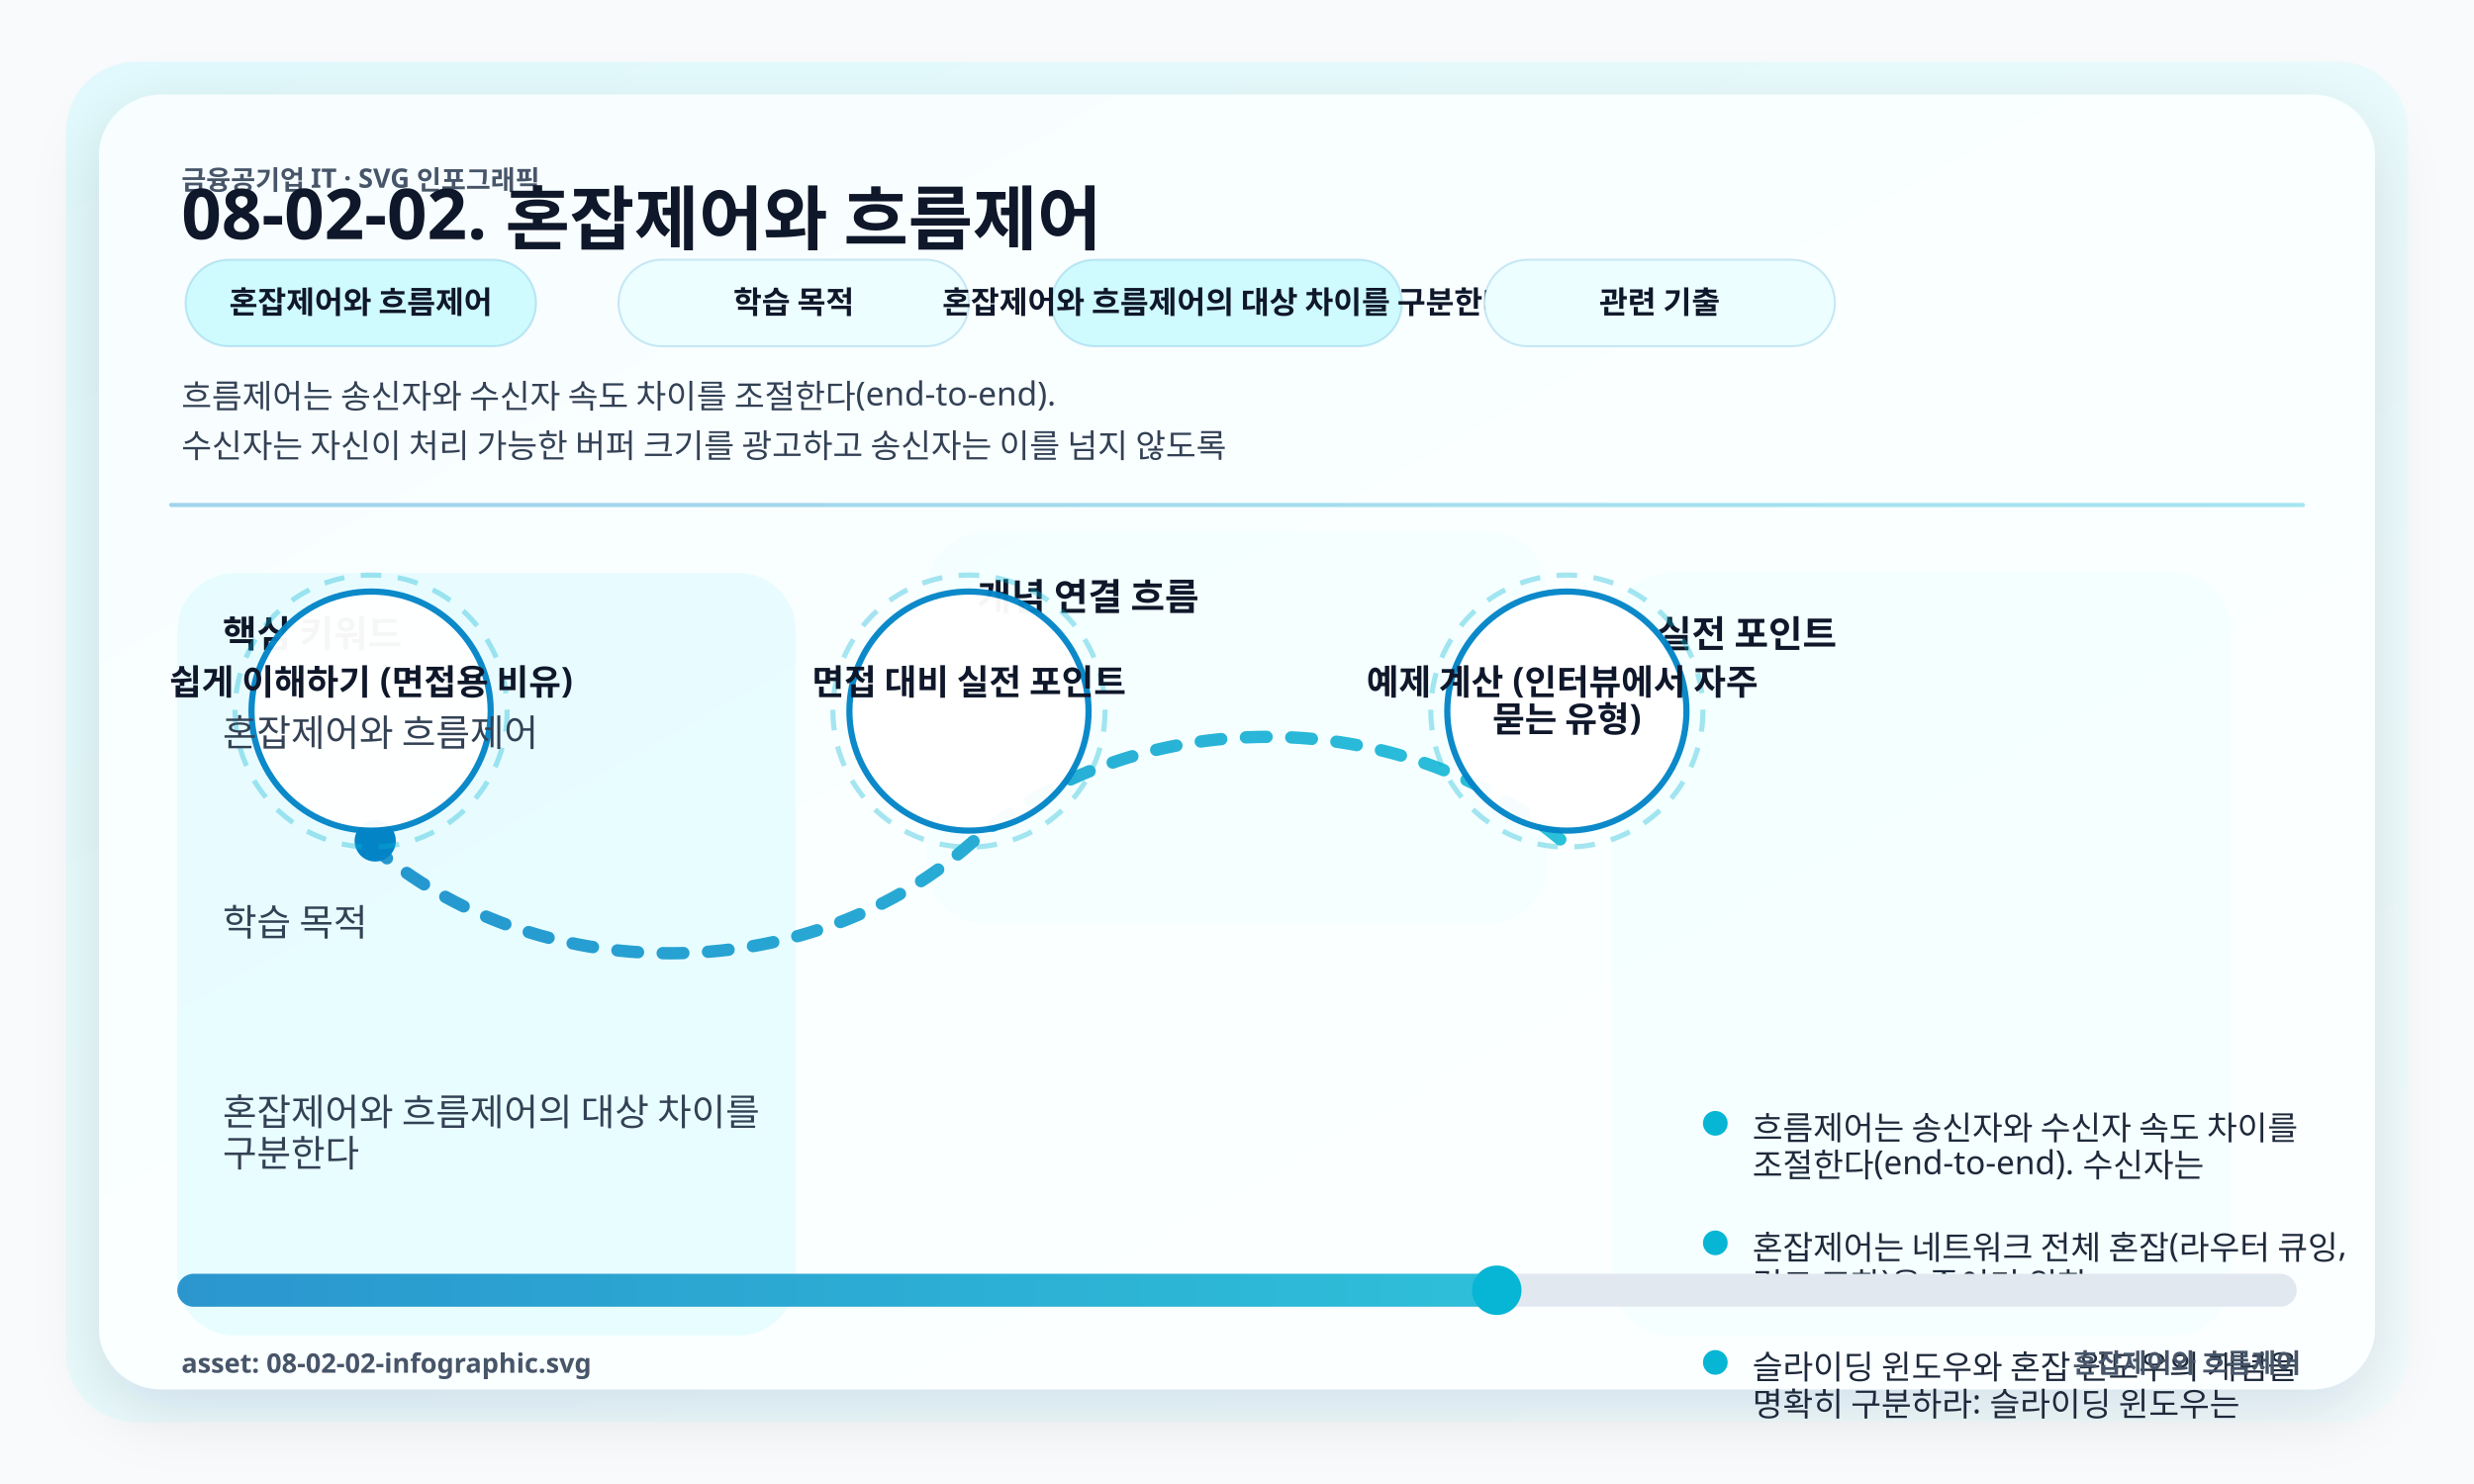
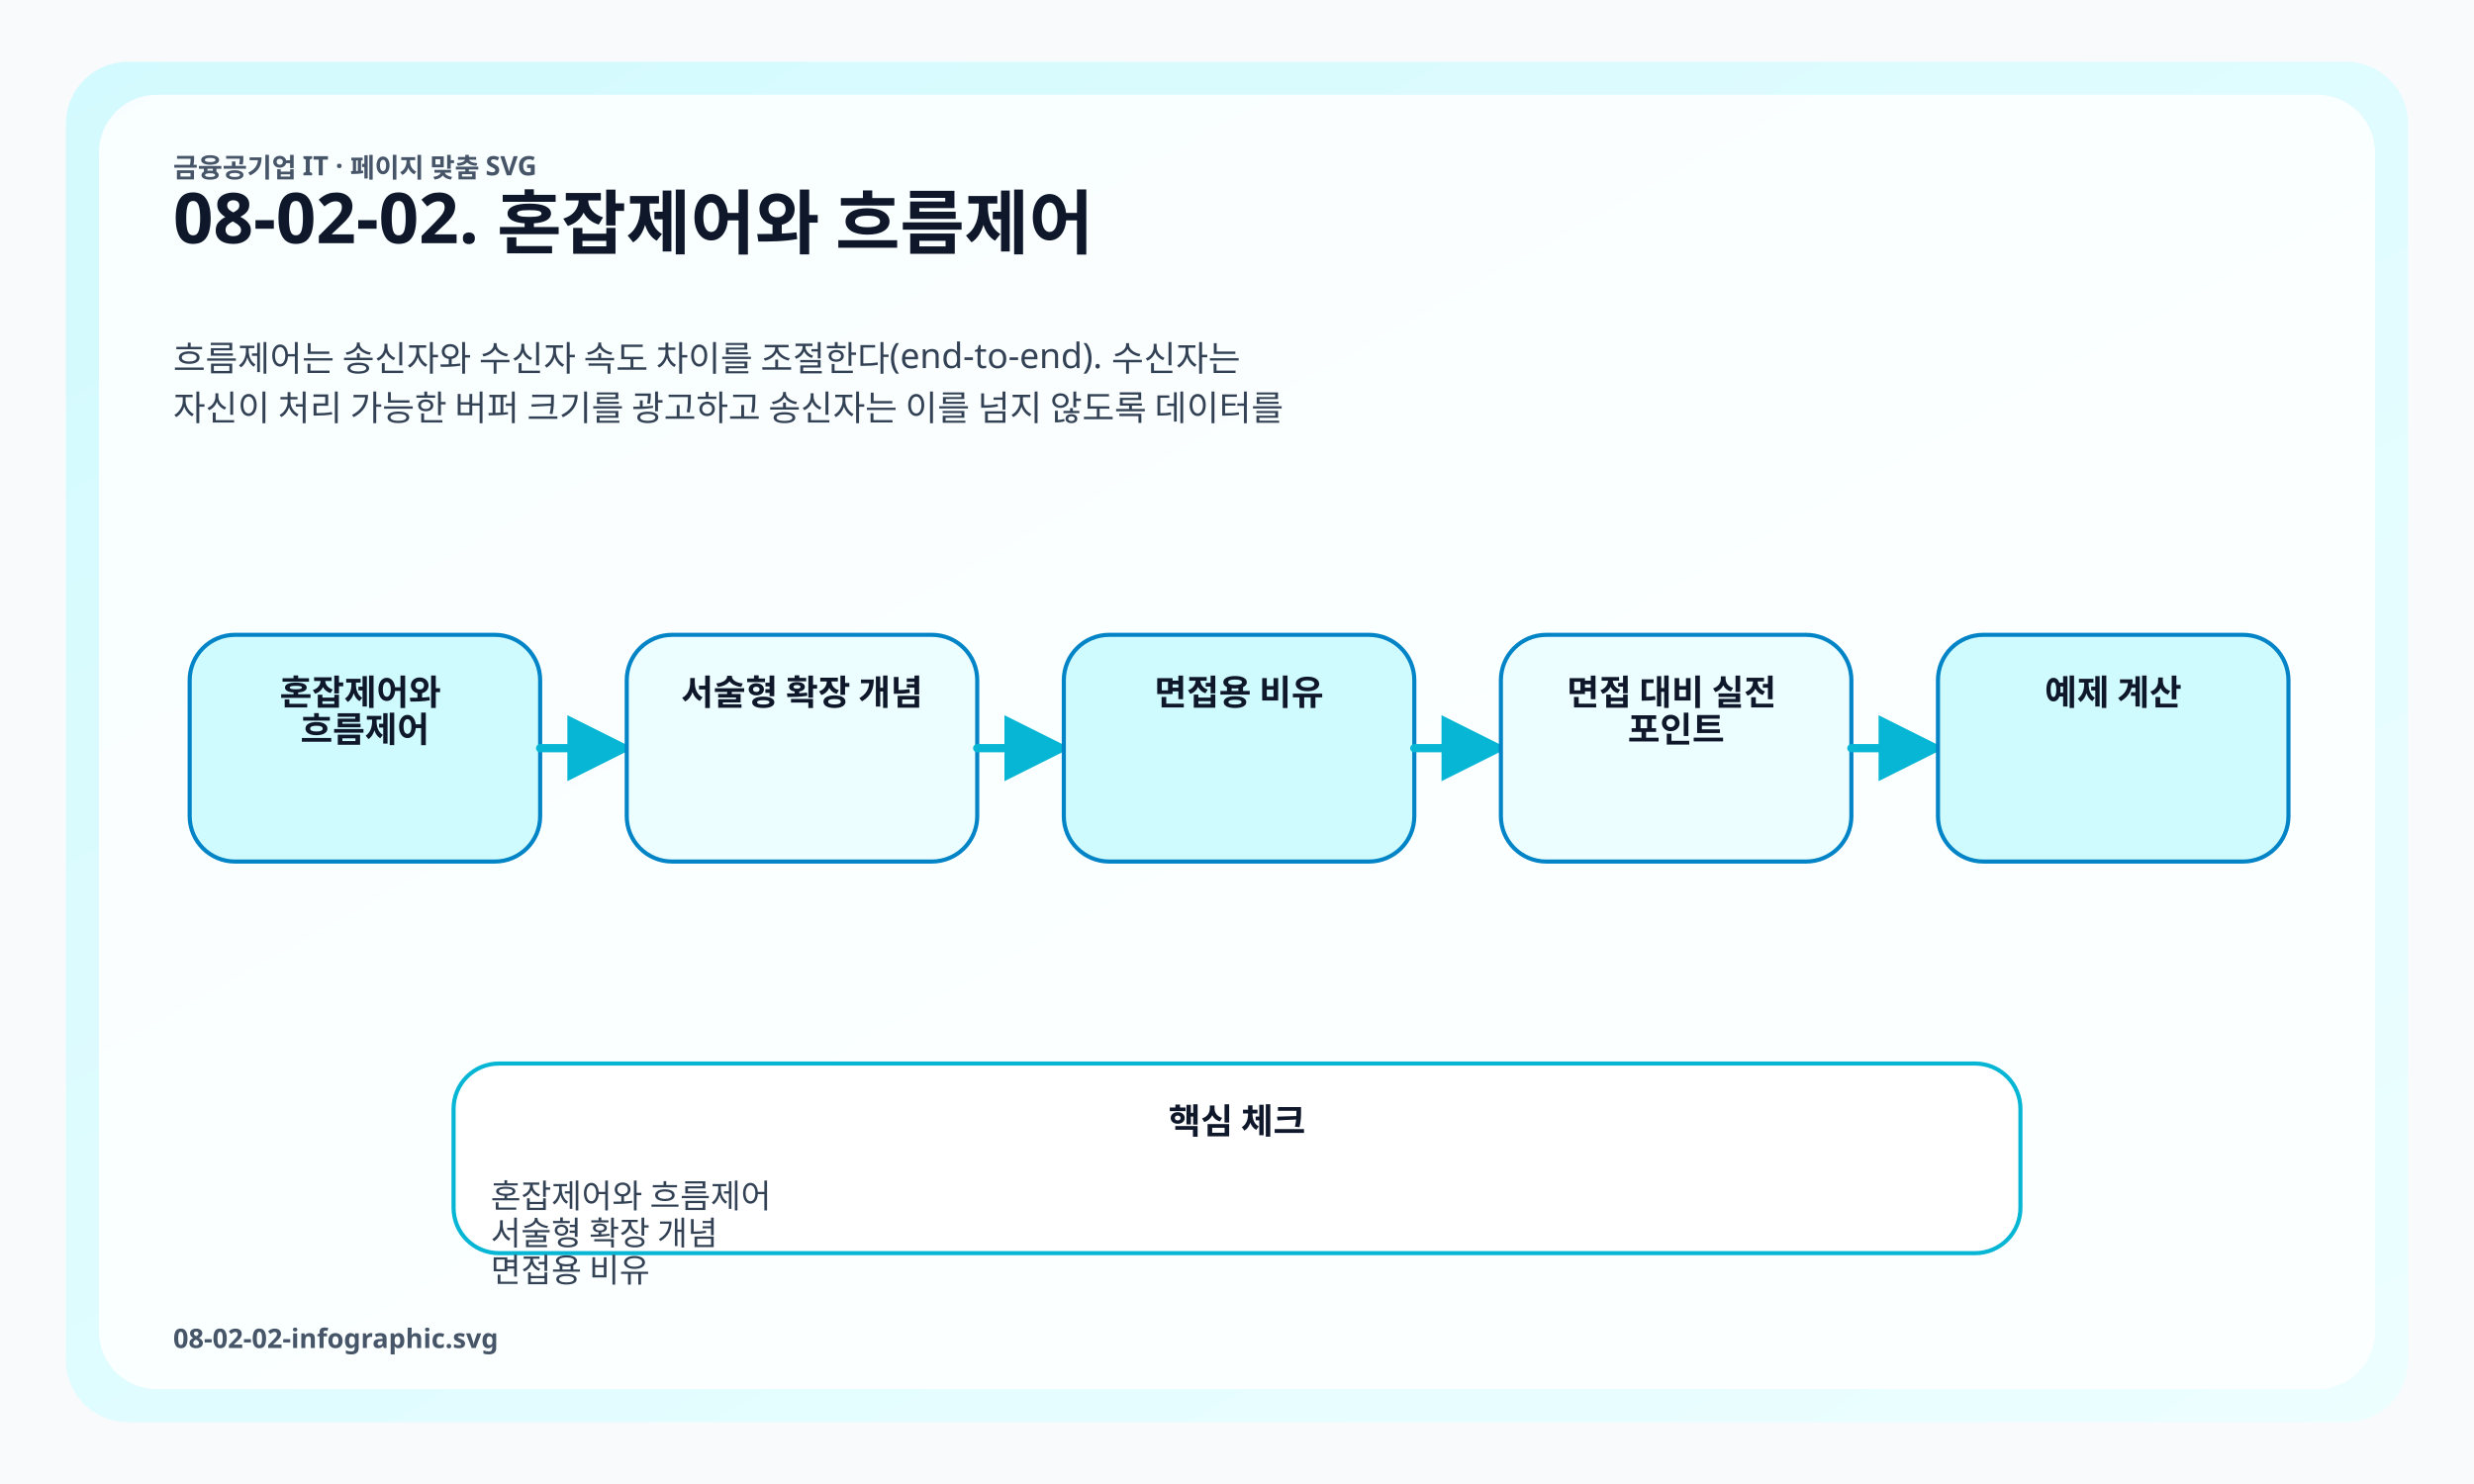
<svg xmlns="http://www.w3.org/2000/svg" width="1200" height="720" viewBox="0 0 1200 720" role="img" aria-labelledby="title desc">
  <defs>
-     <linearGradient id="bg" x1="0" y1="0" x2="1" y2="1">
+     <linearGradient id="grad-08-02-02-infographic.svg" x1="0" y1="0" x2="1" y2="1">
      <stop offset="0%" stop-color="#cffafe" />
      <stop offset="100%" stop-color="#ecfeff" />
    </linearGradient>
-     <linearGradient id="line" x1="0" y1="0" x2="1" y2="0">
+     <linearGradient id="line-08-02-02-infographic.svg" x1="0" y1="0" x2="1" y2="0">
      <stop offset="0%" stop-color="#0284c7" />
      <stop offset="100%" stop-color="#06b6d4" />
    </linearGradient>
-     <filter id="shadow" x="-20%" y="-20%" width="140%" height="140%">
-       <feDropShadow dx="0" dy="10" stdDeviation="16" flood-color="#0f172a" flood-opacity="0.12" />
-     </filter>
    <style>
      .title { font: 700 34px 'Pretendard','Noto Sans KR',sans-serif; fill: #0f172a; }
-       .subtitle { font: 500 16px 'Pretendard','Noto Sans KR',sans-serif; fill: #334155; }
-       .section { font: 700 18px 'Pretendard','Noto Sans KR',sans-serif; fill: #0f172a; }
-       .chip { font: 700 15px 'Pretendard','Noto Sans KR',sans-serif; fill: #0f172a; }
-       .body { font: 500 18px 'Pretendard','Noto Sans KR',sans-serif; fill: #334155; }
-       .node { font: 700 17px 'Pretendard','Noto Sans KR',sans-serif; fill: #0f172a; }
-       .focus { font: 500 16px 'Pretendard','Noto Sans KR',sans-serif; fill: #1e293b; }
+       .subtitle { font: 500 17px 'Pretendard','Noto Sans KR',sans-serif; fill: #334155; }
+       .label { font: 700 17px 'Pretendard','Noto Sans KR',sans-serif; fill: #0f172a; }
+       .body { font: 500 16px 'Pretendard','Noto Sans KR',sans-serif; fill: #334155; }
      .small { font: 600 13px 'Pretendard','Noto Sans KR',sans-serif; fill: #475569; }
-       .float1 { animation: float1 7s ease-in-out infinite; }
-       .float2 { animation: float2 8s ease-in-out infinite; }
-       .float3 { animation: float3 9s ease-in-out infinite; }
-       .pulse { animation: pulse 2.4s ease-in-out infinite; transform-origin: center; }
-       @keyframes float1 { 0%,100% { transform: translateY(0px); } 50% { transform: translateY(-8px); } }
-       @keyframes float2 { 0%,100% { transform: translateY(-2px); } 50% { transform: translateY(7px); } }
-       @keyframes float3 { 0%,100% { transform: translateY(2px); } 50% { transform: translateY(-6px); } }
-       @keyframes pulse { 0%,100% { opacity: .55; transform: scale(1); } 50% { opacity: 1; transform: scale(1.35); } }
+       .cap { font: 700 14px 'Pretendard','Noto Sans KR',sans-serif; fill: #0f172a; }
    </style>
  </defs>
  <rect width="1200" height="720" fill="#f8fafc" />
-   <rect x="32" y="30" width="1136" height="660" rx="34" fill="url(#bg)" opacity="0.55" />
-   <rect x="48" y="46" width="1104" height="628" rx="30" fill="white" filter="url(#shadow)" />
-   <rect x="48" y="46" width="1104" height="628" rx="30" fill="url(#bg)" opacity="0.16" />
-   <text class="small" x="88" y="92">금융공기업 IT · SVG 인포그래픽</text>
-   <text class="title" x="88" y="116">
-     <tspan x="88" dy="0">08-02-02. 혼잡제어와 흐름제어</tspan>
+   <rect x="32" y="30" width="1136" height="660" rx="30" fill="url(#grad-08-02-02-infographic.svg)" opacity="0.9" />
+   <rect x="48" y="46" width="1104" height="628" rx="28" fill="white" />
+   <rect x="48" y="46" width="1104" height="628" rx="28" fill="url(#grad-08-02-02-infographic.svg)" opacity="0.14" />
+   <text class="small" x="84" y="86">금융공기업 IT · 페이지 맞춤 SVG</text>
+   <text class="title" x="84" y="118" text-anchor="start">
+     <tspan x="84" dy="0">08-02-02. 혼잡제어와 흐름제어</tspan>
  </text>
-   <text class="subtitle" x="88" y="198">
-     <tspan x="88" dy="0">흐름제어는 송신자와 수신자 속도 차이를 조절한다(end-to-end).</tspan>
-     <tspan x="88" dy="24">수신자는 자신이 처리 가능한 버퍼 크기를 광고하고 송신자는 이를 넘지 않도록</tspan>
+   <text class="subtitle" x="84" y="180" text-anchor="start">
+     <tspan x="84" dy="0">흐름제어는 송신자와 수신자 속도 차이를 조절한다(end-to-end). 수신자는</tspan>
+     <tspan x="84" dy="24">자신이 처리 가능한 버퍼 크기를 광고하고 송신자는 이를 넘지 않도록 데이터를</tspan>
  </text>
-   <g class="float1">
-     <rect x="90" y="126" width="170" height="42" rx="21" fill="#cffafe" stroke="#0284c7" stroke-opacity="0.18" />
-     <text class="chip" x="175" y="152" text-anchor="middle">혼잡제어와 흐름제어</text>
-   </g>
-   <g class="float2">
-     <rect x="300" y="126" width="170" height="42" rx="21" fill="#ecfeff" stroke="#0284c7" stroke-opacity="0.18" />
-     <text class="chip" x="385" y="152" text-anchor="middle">학습 목적</text>
-   </g>
-   <g class="float3">
-     <rect x="510" y="126" width="170" height="42" rx="21" fill="#cffafe" stroke="#0284c7" stroke-opacity="0.18" />
-     <text class="chip" x="595" y="152" text-anchor="middle">혼잡제어와 흐름제어의 대상 차이를 구분한다</text>
-   </g>
-   <g class="float1">
-     <rect x="720" y="126" width="170" height="42" rx="21" fill="#ecfeff" stroke="#0284c7" stroke-opacity="0.18" />
-     <text class="chip" x="805" y="152" text-anchor="middle">관련 기출</text>
-   </g>
-   <rect x="82" y="244" width="1036" height="2" rx="1" fill="url(#line)" opacity="0.35" />
-   <rect x="86" y="278" width="300" height="370" rx="28" fill="#cffafe" opacity="0.42" />
-   <rect x="450" y="258" width="300" height="190" rx="28" fill="#ecfeff" opacity="0.38" />
-   <rect x="782" y="278" width="300" height="370" rx="28" fill="#ecfeff" opacity="0.42" />
-   <text class="section" x="108" y="314">핵심 키워드</text>
-   <text class="section" x="474" y="296">개념 연결 흐름</text>
-   <text class="section" x="804" y="314">실전 포인트</text>
-   <path d="M 180 410 C 260 480, 390 480, 470 410 S 680 340, 760 410" fill="none" stroke="url(#line)" stroke-width="6" stroke-linecap="round" opacity="0.85" stroke-dasharray="10 12">
-     <animate attributeName="stroke-dashoffset" from="0" to="-220" dur="8s" repeatCount="indefinite" />
-   </path>
-   <circle cx="182" cy="408" r="10" fill="#0284c7">
-     <animateMotion dur="8s" repeatCount="indefinite" rotate="auto">
-       <mpath href="#route" />
-     </animateMotion>
-   </circle>
-   <path id="route" d="M 180 410 C 260 480, 390 480, 470 410 S 680 340, 760 410" fill="none" />
-   <g>
-     <circle cx="180" cy="345" r="58" fill="white" stroke="#0284c7" stroke-width="3" opacity="0.96" />
-     <circle cx="180" cy="345" r="66" fill="none" stroke="#06b6d4" stroke-opacity="0.35" stroke-width="2.5" stroke-dasharray="10 8">
-       <animate attributeName="stroke-dashoffset" from="0" to="-180" dur="7s" begin="0.0s" repeatCount="indefinite" />
-     </circle>
-     <text class="node" x="180" text-anchor="middle" y="337">
-       <tspan x="180" text-anchor="middle" dy="0">쉽게 이해하기 (면접용 비유)</tspan>
-     </text>
-   </g>
-   <g>
-     <circle cx="470" cy="345" r="58" fill="white" stroke="#0284c7" stroke-width="3" opacity="0.96" />
-     <circle cx="470" cy="345" r="66" fill="none" stroke="#06b6d4" stroke-opacity="0.35" stroke-width="2.5" stroke-dasharray="10 8">
-       <animate attributeName="stroke-dashoffset" from="0" to="-180" dur="7s" begin="0.7s" repeatCount="indefinite" />
-     </circle>
-     <text class="node" x="470" text-anchor="middle" y="337">
-       <tspan x="470" text-anchor="middle" dy="0">면접 대비 실전 포인트</tspan>
-     </text>
-   </g>
-   <g>
-     <circle cx="760" cy="345" r="58" fill="white" stroke="#0284c7" stroke-width="3" opacity="0.96" />
-     <circle cx="760" cy="345" r="66" fill="none" stroke="#06b6d4" stroke-opacity="0.35" stroke-width="2.5" stroke-dasharray="10 8">
-       <animate attributeName="stroke-dashoffset" from="0" to="-180" dur="7s" begin="1.4s" repeatCount="indefinite" />
-     </circle>
-     <text class="node" x="760" text-anchor="middle" y="337">
-       <tspan x="760" text-anchor="middle" dy="0">예제 계산 (인터뷰에서 자주</tspan>
-       <tspan x="760" text-anchor="middle" dy="18">묻는 유형)</tspan>
-     </text>
-   </g>
-   <text class="body" x="108" y="362">
-     <tspan x="108" dy="0">혼잡제어와 흐름제어</tspan>
+   <defs>
+     <marker id="arrow" viewBox="0 0 10 10" refX="9" refY="5" markerWidth="8" markerHeight="8" orient="auto-start-reverse">
+       <path d="M 0 0 L 10 5 L 0 10 z" fill="#06b6d4" />
+     </marker>
+   </defs>
+   <rect x="92" y="308" width="170" height="110" rx="22" fill="#cffafe" stroke="#0284c7" stroke-width="2" />
+   <text class="label" x="177" y="342" text-anchor="middle">
+     <tspan x="177" dy="0">혼잡제어와</tspan>
+     <tspan x="177" dy="18">흐름제어</tspan>
  </text>
-   <text class="body" x="108" y="454">
-     <tspan x="108" dy="0">학습 목적</tspan>
+   <text class="body" x="110" y="378" text-anchor="start" />
+   <line x1="262" y1="363" x2="304" y2="363" stroke="#06b6d4" stroke-width="4" stroke-linecap="round" marker-end="url(#arrow)" />
+   <line x1="262" y1="363" x2="304" y2="363" stroke="#06b6d4" stroke-width="2" stroke-linecap="round" stroke-dasharray="10 8" opacity="0.5">
+     <animate attributeName="stroke-dashoffset" from="0" to="-72" dur="4s" repeatCount="indefinite" />
+   </line>
+   <rect x="304" y="308" width="170" height="110" rx="22" fill="#ecfeff" stroke="#0284c7" stroke-width="2" />
+   <text class="label" x="389" y="342" text-anchor="middle">
+     <tspan x="389" dy="0">서술형 확장 개념</tspan>
  </text>
-   <text class="body" x="108" y="546">
-     <tspan x="108" dy="0">혼잡제어와 흐름제어의 대상 차이를</tspan>
-     <tspan x="108" dy="20">구분한다</tspan>
+   <text class="body" x="322" y="378" text-anchor="start" />
+   <line x1="474" y1="363" x2="516" y2="363" stroke="#06b6d4" stroke-width="4" stroke-linecap="round" marker-end="url(#arrow)" />
+   <line x1="474" y1="363" x2="516" y2="363" stroke="#06b6d4" stroke-width="2" stroke-linecap="round" stroke-dasharray="10 8" opacity="0.5">
+     <animate attributeName="stroke-dashoffset" from="0" to="-72" dur="4s" repeatCount="indefinite" />
+   </line>
+   <rect x="516" y="308" width="170" height="110" rx="22" fill="#cffafe" stroke="#0284c7" stroke-width="2" />
+   <text class="label" x="601" y="342" text-anchor="middle">
+     <tspan x="601" dy="0">면접용 비유</tspan>
  </text>
-   <circle cx="832" cy="545" r="6" fill="#06b6d4" class="pulse" style="animation-delay:0.0s" />
-   <text class="focus" x="850" y="553">
-     <tspan x="850" dy="0">흐름제어는 송신자와 수신자 속도 차이를</tspan>
-     <tspan x="850" dy="18">조절한다(end-to-end). 수신자는</tspan>
+   <text class="body" x="534" y="378" text-anchor="start" />
+   <line x1="686" y1="363" x2="728" y2="363" stroke="#06b6d4" stroke-width="4" stroke-linecap="round" marker-end="url(#arrow)" />
+   <line x1="686" y1="363" x2="728" y2="363" stroke="#06b6d4" stroke-width="2" stroke-linecap="round" stroke-dasharray="10 8" opacity="0.5">
+     <animate attributeName="stroke-dashoffset" from="0" to="-72" dur="4s" repeatCount="indefinite" />
+   </line>
+   <rect x="728" y="308" width="170" height="110" rx="22" fill="#ecfeff" stroke="#0284c7" stroke-width="2" />
+   <text class="label" x="813" y="342" text-anchor="middle">
+     <tspan x="813" dy="0">면접 대비 실전</tspan>
+     <tspan x="813" dy="18">포인트</tspan>
  </text>
-   <circle cx="832" cy="603" r="6" fill="#06b6d4" class="pulse" style="animation-delay:0.45s" />
-   <text class="focus" x="850" y="611">
-     <tspan x="850" dy="0">혼잡제어는 네트워크 전체 혼잡(라우터 큐잉,</tspan>
-     <tspan x="850" dy="18">링크 포화)을 줄이기 위한</tspan>
+   <text class="body" x="746" y="378" text-anchor="start" />
+   <line x1="898" y1="363" x2="940" y2="363" stroke="#06b6d4" stroke-width="4" stroke-linecap="round" marker-end="url(#arrow)" />
+   <line x1="898" y1="363" x2="940" y2="363" stroke="#06b6d4" stroke-width="2" stroke-linecap="round" stroke-dasharray="10 8" opacity="0.5">
+     <animate attributeName="stroke-dashoffset" from="0" to="-72" dur="4s" repeatCount="indefinite" />
+   </line>
+   <rect x="940" y="308" width="170" height="110" rx="22" fill="#cffafe" stroke="#0284c7" stroke-width="2" />
+   <text class="label" x="1025" y="342" text-anchor="middle">
+     <tspan x="1025" dy="0">예제 계산</tspan>
  </text>
-   <circle cx="832" cy="661" r="6" fill="#06b6d4" class="pulse" style="animation-delay:0.9s" />
-   <text class="focus" x="850" y="669">
-     <tspan x="850" dy="0">슬라이딩 윈도우와 혼잡 윈도우의 개념을</tspan>
-     <tspan x="850" dy="18">명확히 구분하라: 슬라이딩 윈도우는</tspan>
+   <text class="body" x="958" y="378" text-anchor="start" />
+   <rect x="220" y="516" width="760" height="92" rx="22" fill="#ffffff" stroke="#06b6d4" stroke-width="2" />
+   <text class="label" x="600" y="550" text-anchor="middle">
+     <tspan x="600" dy="0">핵심 체크</tspan>
  </text>
-   <rect x="86" y="618" width="1028" height="16" rx="8" fill="#e2e8f0" />
-   <rect x="86" y="618" width="640" height="16" rx="8" fill="url(#line)" opacity="0.82">
-     <animate attributeName="width" values="420;860;420" dur="10s" repeatCount="indefinite" />
-   </rect>
-   <circle cx="726" cy="626" r="12" fill="#06b6d4" class="pulse" />
-   <text class="small" x="88" y="666">asset: 08-02-02-infographic.svg</text>
-   <text class="small" x="1116" y="666" text-anchor="end">혼잡제어와 흐름제어</text>
+   <text class="body" x="238" y="586" text-anchor="start">
+     <tspan x="238" dy="0">혼잡제어와 흐름제어</tspan>
+     <tspan x="238" dy="18">서술형 확장 개념</tspan>
+     <tspan x="238" dy="18">면접용 비유</tspan>
+   </text>
+   <text class="small" x="84" y="654">08-02-02-infographic.svg</text>
</svg>
